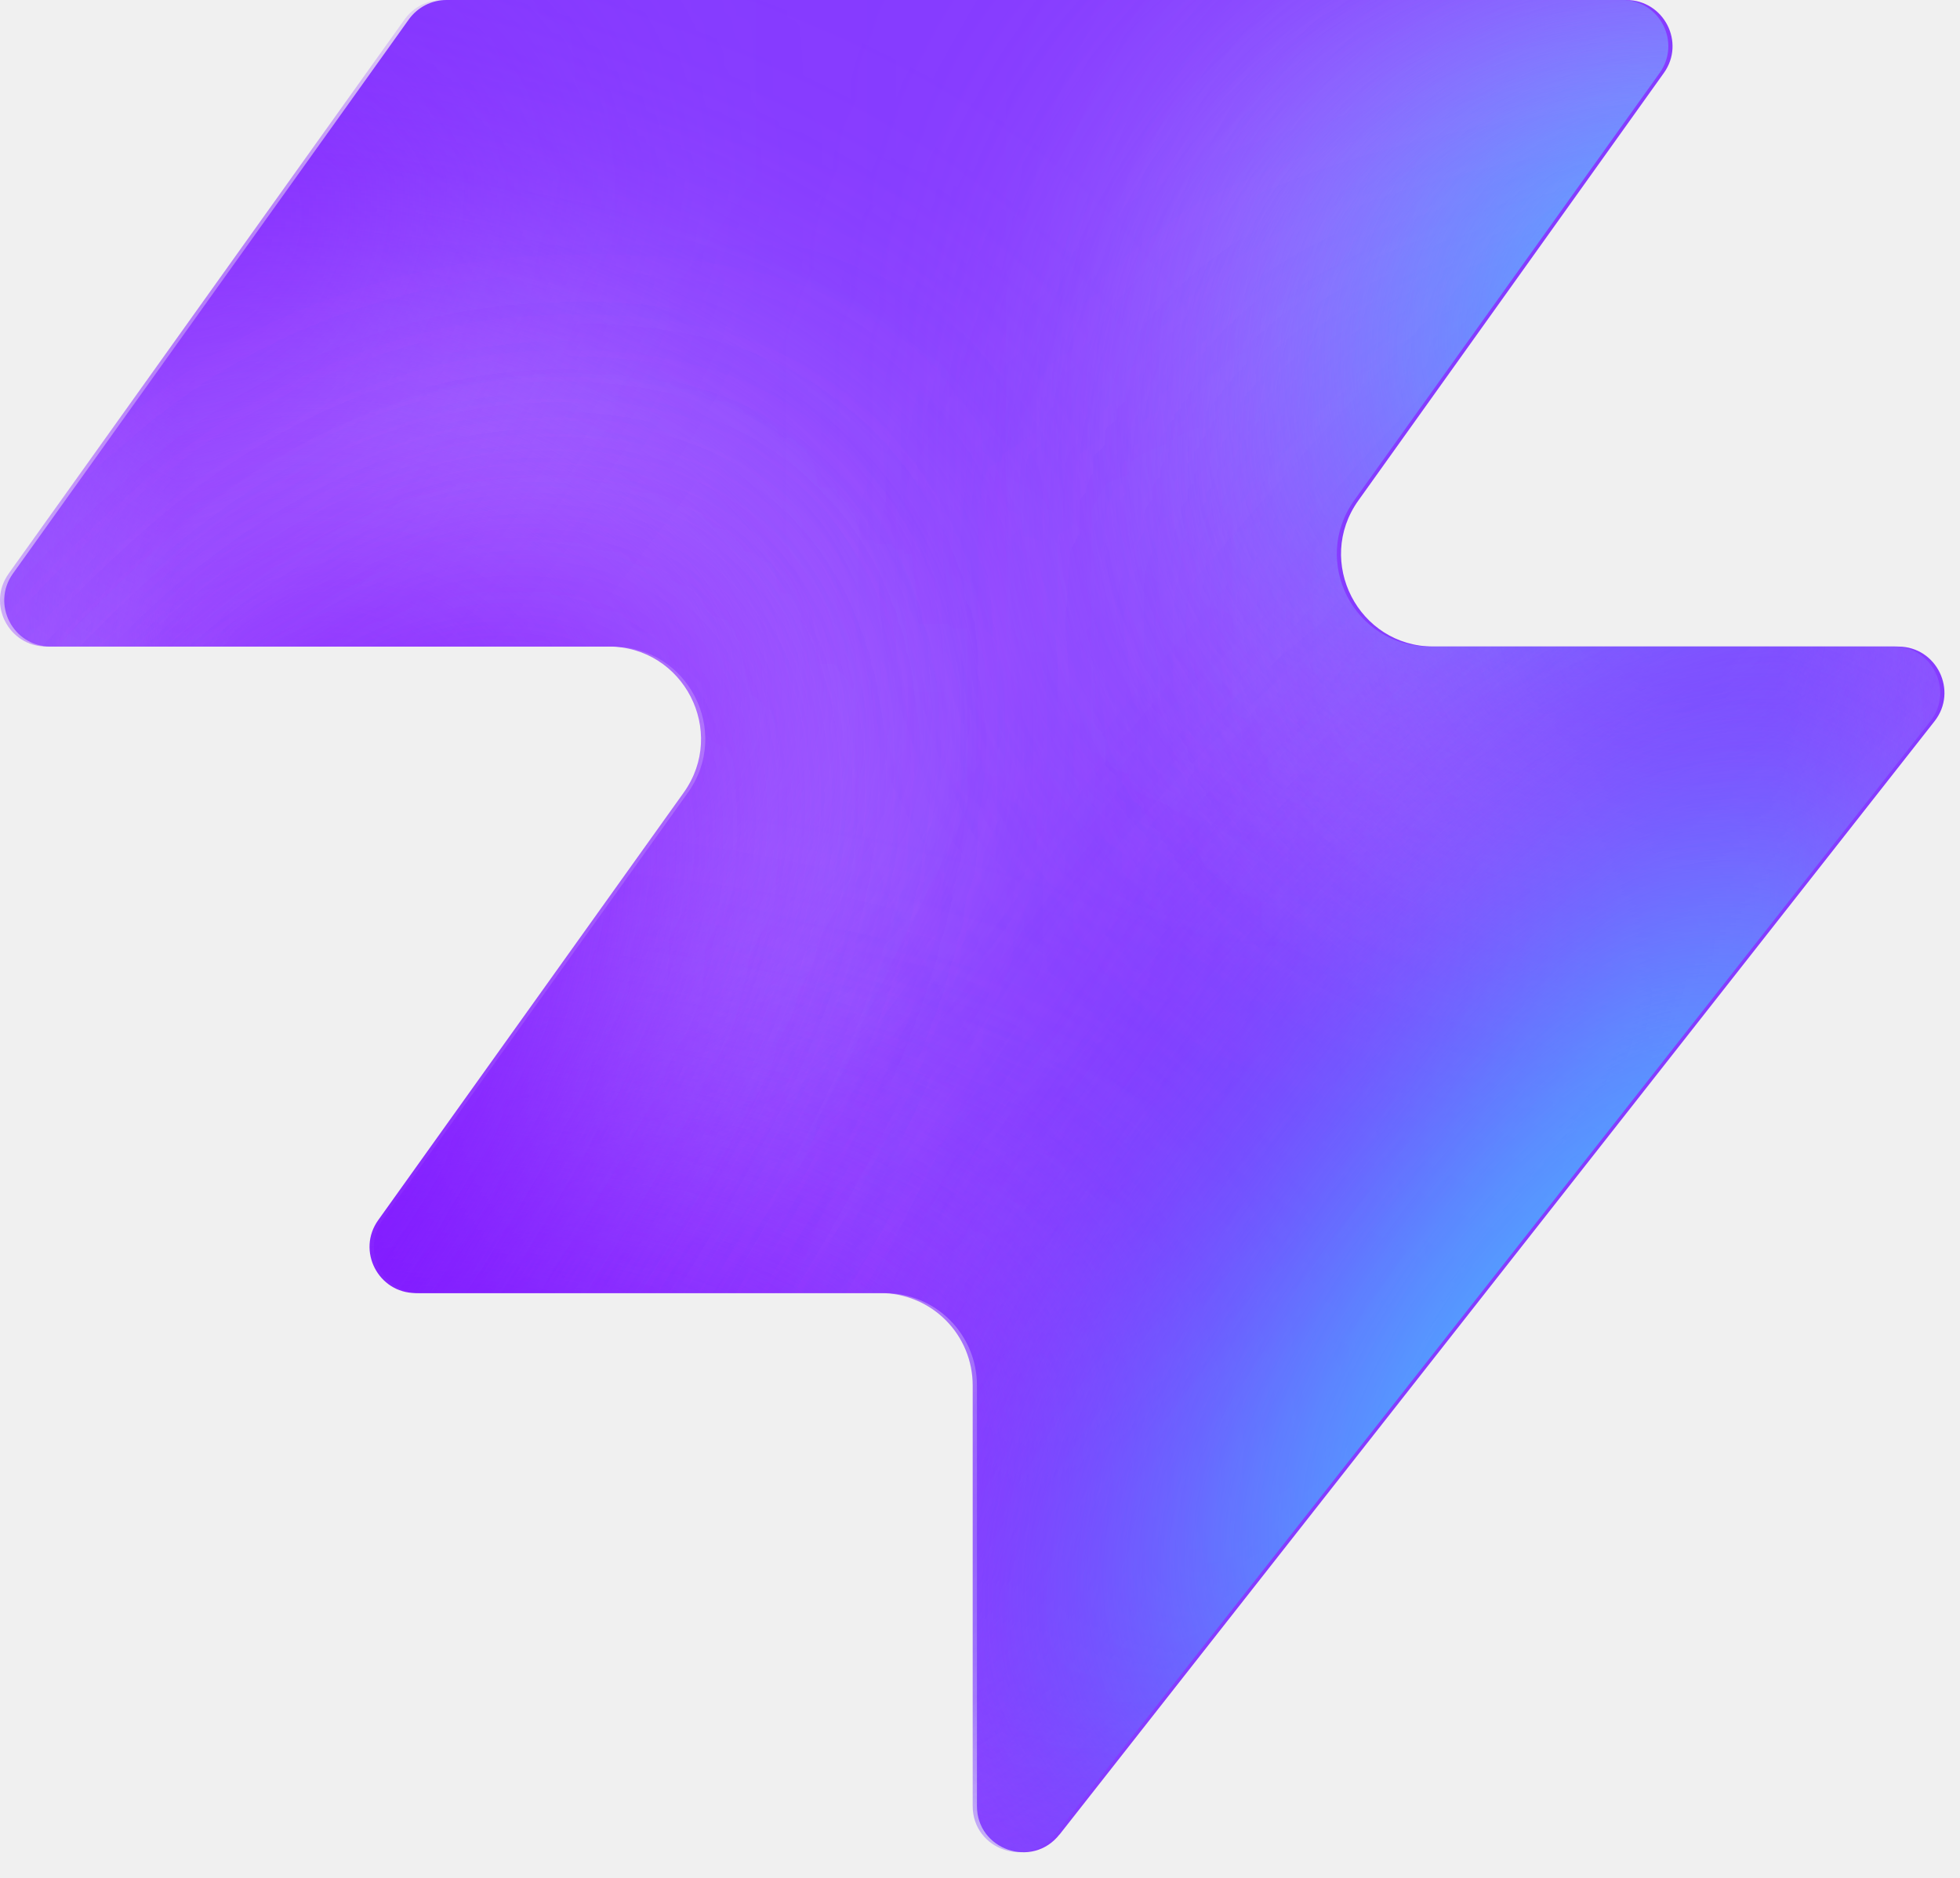
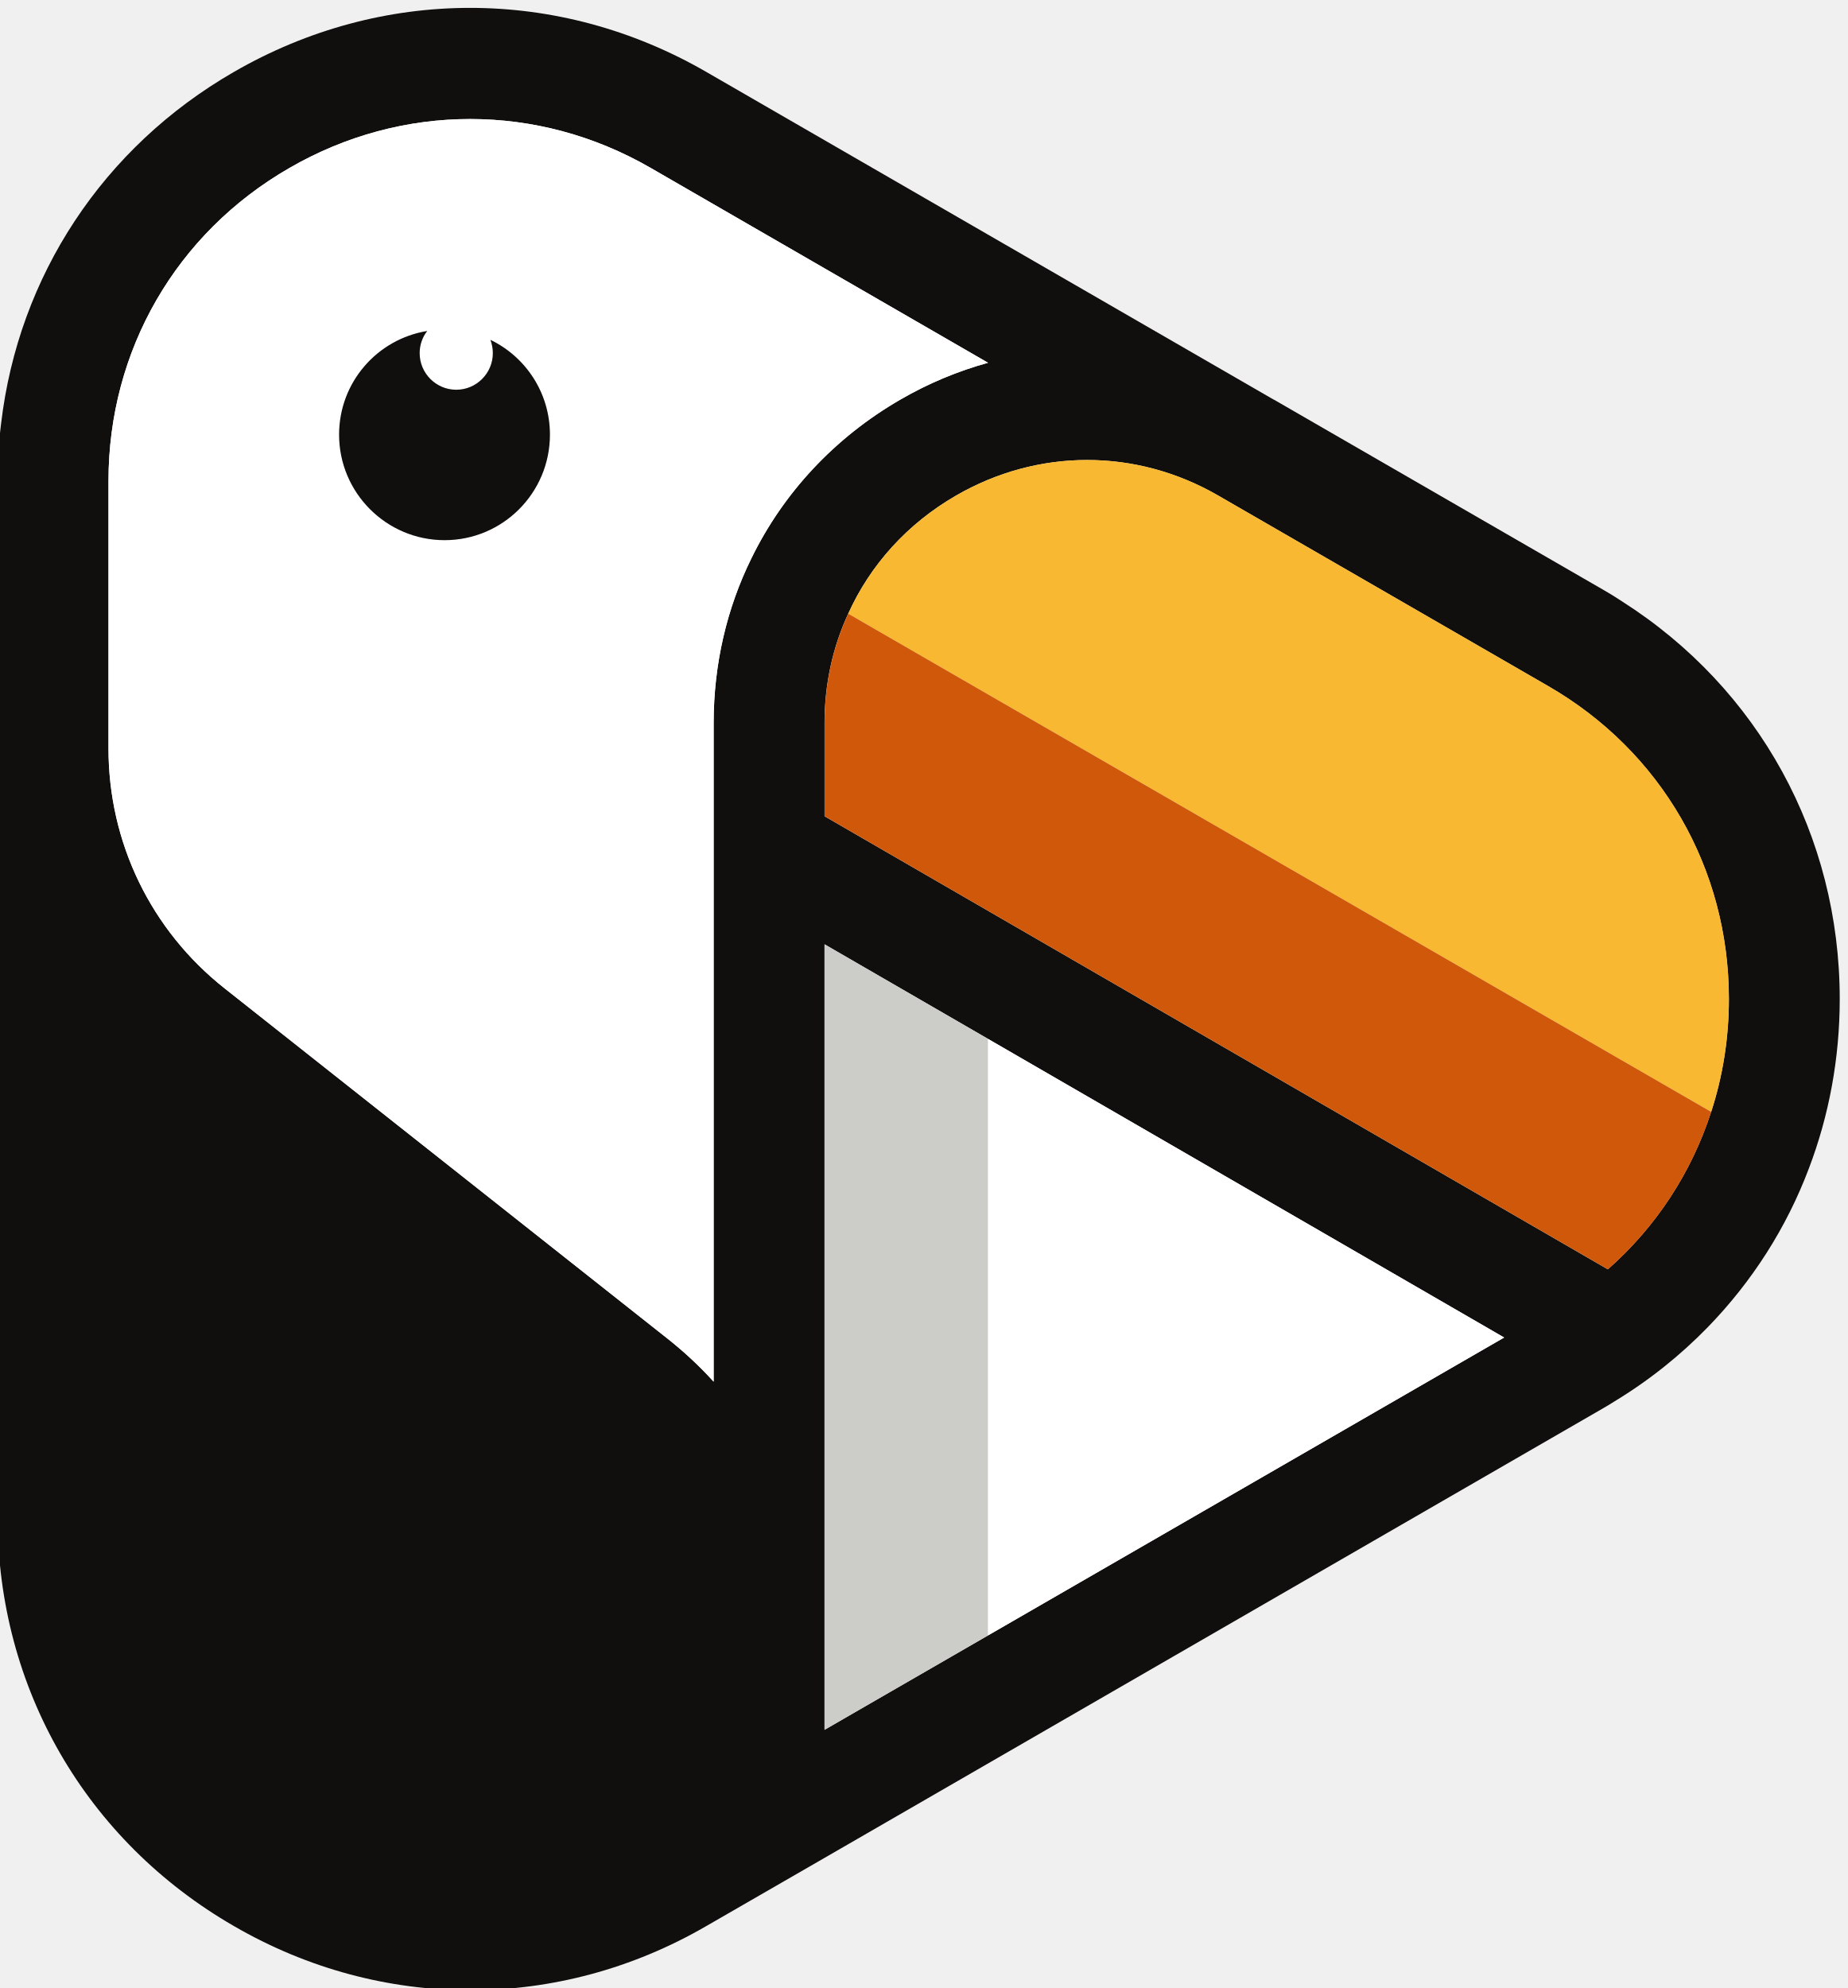
- <svg xmlns="http://www.w3.org/2000/svg" width="48" height="46" fill="none" viewBox="0 0 48 46">
-   <path fill="#863bff" d="M25.946 44.938c-.664.845-2.021.375-2.021-.698V33.937a2.26 2.26 0 0 0-2.262-2.262H10.287c-.92 0-1.456-1.04-.92-1.788l7.48-10.471c1.07-1.497 0-3.578-1.842-3.578H1.237c-.92 0-1.456-1.04-.92-1.788L10.013.474c.214-.297.556-.474.92-.474h28.894c.92 0 1.456 1.04.92 1.788l-7.48 10.471c-1.07 1.498 0 3.579 1.842 3.579h11.377c.943 0 1.473 1.088.89 1.83L25.947 44.94z" style="fill:#863bff;fill:color(display-p3 .525 .23 1);fill-opacity:1" />
-   <mask id="a" width="48" height="46" x="0" y="0" maskUnits="userSpaceOnUse" style="mask-type:alpha">
-     <path fill="#000" d="M25.842 44.938c-.664.844-2.021.375-2.021-.698V33.937a2.26 2.26 0 0 0-2.262-2.262H10.183c-.92 0-1.456-1.04-.92-1.788l7.48-10.471c1.07-1.498 0-3.579-1.842-3.579H1.133c-.92 0-1.456-1.04-.92-1.787L9.91.473c.214-.297.556-.474.92-.474h28.894c.92 0 1.456 1.04.92 1.788l-7.48 10.471c-1.07 1.498 0 3.578 1.842 3.578h11.377c.943 0 1.473 1.088.89 1.832L25.843 44.94z" style="fill:#000;fill-opacity:1" />
-   </mask>
-   <g mask="url(#a)">
-     <g filter="url(#b)">
-       <ellipse cx="5.508" cy="14.704" fill="#ede6ff" rx="5.508" ry="14.704" style="fill:#ede6ff;fill:color(display-p3 .927 .903 1);fill-opacity:1" transform="matrix(.00324 1 1 -.00324 -4.47 31.516)" />
-     </g>
-     <g filter="url(#c)">
-       <ellipse cx="10.399" cy="29.851" fill="#ede6ff" rx="10.399" ry="29.851" style="fill:#ede6ff;fill:color(display-p3 .927 .903 1);fill-opacity:1" transform="matrix(.00324 1 1 -.00324 -39.328 7.883)" />
-     </g>
-     <g filter="url(#d)">
-       <ellipse cx="5.508" cy="30.487" fill="#7e14ff" rx="5.508" ry="30.487" style="fill:#7e14ff;fill:color(display-p3 .492 .077 1);fill-opacity:1" transform="rotate(89.814 -25.913 -14.639)scale(1 -1)" />
-     </g>
-     <g filter="url(#e)">
-       <ellipse cx="5.508" cy="30.599" fill="#7e14ff" rx="5.508" ry="30.599" style="fill:#7e14ff;fill:color(display-p3 .492 .077 1);fill-opacity:1" transform="rotate(89.814 -32.644 -3.334)scale(1 -1)" />
-     </g>
-     <g filter="url(#f)">
-       <ellipse cx="5.508" cy="30.599" fill="#7e14ff" rx="5.508" ry="30.599" style="fill:#7e14ff;fill:color(display-p3 .492 .077 1);fill-opacity:1" transform="matrix(.00324 1 1 -.00324 -34.34 30.47)" />
-     </g>
-     <g filter="url(#g)">
-       <ellipse cx="14.072" cy="22.078" fill="#ede6ff" rx="14.072" ry="22.078" style="fill:#ede6ff;fill:color(display-p3 .927 .903 1);fill-opacity:1" transform="rotate(93.35 24.506 48.493)scale(-1 1)" />
-     </g>
-     <g filter="url(#h)">
-       <ellipse cx="3.47" cy="21.501" fill="#7e14ff" rx="3.47" ry="21.501" style="fill:#7e14ff;fill:color(display-p3 .492 .077 1);fill-opacity:1" transform="rotate(89.009 28.708 47.59)scale(-1 1)" />
-     </g>
-     <g filter="url(#i)">
-       <ellipse cx="3.47" cy="21.501" fill="#7e14ff" rx="3.47" ry="21.501" style="fill:#7e14ff;fill:color(display-p3 .492 .077 1);fill-opacity:1" transform="rotate(89.009 28.708 47.59)scale(-1 1)" />
-     </g>
-     <g filter="url(#j)">
-       <ellipse cx=".387" cy="8.972" fill="#7e14ff" rx="4.407" ry="29.108" style="fill:#7e14ff;fill:color(display-p3 .492 .077 1);fill-opacity:1" transform="rotate(39.51 .387 8.972)" />
-     </g>
-     <g filter="url(#k)">
-       <ellipse cx="47.523" cy="-6.092" fill="#7e14ff" rx="4.407" ry="29.108" style="fill:#7e14ff;fill:color(display-p3 .492 .077 1);fill-opacity:1" transform="rotate(37.892 47.523 -6.092)" />
-     </g>
-     <g filter="url(#l)">
-       <ellipse cx="41.412" cy="6.333" fill="#47bfff" rx="5.971" ry="9.665" style="fill:#47bfff;fill:color(display-p3 .28 .748 1);fill-opacity:1" transform="rotate(37.892 41.412 6.333)" />
-     </g>
-     <g filter="url(#m)">
-       <ellipse cx="-1.879" cy="38.332" fill="#7e14ff" rx="4.407" ry="29.108" style="fill:#7e14ff;fill:color(display-p3 .492 .077 1);fill-opacity:1" transform="rotate(37.892 -1.88 38.332)" />
-     </g>
-     <g filter="url(#n)">
-       <ellipse cx="-1.879" cy="38.332" fill="#7e14ff" rx="4.407" ry="29.108" style="fill:#7e14ff;fill:color(display-p3 .492 .077 1);fill-opacity:1" transform="rotate(37.892 -1.88 38.332)" />
-     </g>
-     <g filter="url(#o)">
-       <ellipse cx="35.651" cy="29.907" fill="#7e14ff" rx="4.407" ry="29.108" style="fill:#7e14ff;fill:color(display-p3 .492 .077 1);fill-opacity:1" transform="rotate(37.892 35.651 29.907)" />
-     </g>
-     <g filter="url(#p)">
-       <ellipse cx="38.418" cy="32.4" fill="#47bfff" rx="5.971" ry="15.297" style="fill:#47bfff;fill:color(display-p3 .28 .748 1);fill-opacity:1" transform="rotate(37.892 38.418 32.4)" />
-     </g>
-   </g>
-   <defs>
-     <filter id="b" width="60.045" height="41.654" x="-19.77" y="16.149" color-interpolation-filters="sRGB" filterUnits="userSpaceOnUse">
-       <feFlood flood-opacity="0" result="BackgroundImageFix" />
-       <feBlend in="SourceGraphic" in2="BackgroundImageFix" result="shape" />
-       <feGaussianBlur result="effect1_foregroundBlur_2002_17158" stdDeviation="7.659" />
-     </filter>
-     <filter id="c" width="90.34" height="51.437" x="-54.613" y="-7.533" color-interpolation-filters="sRGB" filterUnits="userSpaceOnUse">
-       <feFlood flood-opacity="0" result="BackgroundImageFix" />
-       <feBlend in="SourceGraphic" in2="BackgroundImageFix" result="shape" />
-       <feGaussianBlur result="effect1_foregroundBlur_2002_17158" stdDeviation="7.659" />
-     </filter>
-     <filter id="d" width="79.355" height="29.4" x="-49.64" y="2.03" color-interpolation-filters="sRGB" filterUnits="userSpaceOnUse">
-       <feFlood flood-opacity="0" result="BackgroundImageFix" />
-       <feBlend in="SourceGraphic" in2="BackgroundImageFix" result="shape" />
-       <feGaussianBlur result="effect1_foregroundBlur_2002_17158" stdDeviation="4.596" />
-     </filter>
-     <filter id="e" width="79.579" height="29.4" x="-45.045" y="20.029" color-interpolation-filters="sRGB" filterUnits="userSpaceOnUse">
-       <feFlood flood-opacity="0" result="BackgroundImageFix" />
-       <feBlend in="SourceGraphic" in2="BackgroundImageFix" result="shape" />
-       <feGaussianBlur result="effect1_foregroundBlur_2002_17158" stdDeviation="4.596" />
-     </filter>
-     <filter id="f" width="79.579" height="29.4" x="-43.513" y="21.178" color-interpolation-filters="sRGB" filterUnits="userSpaceOnUse">
-       <feFlood flood-opacity="0" result="BackgroundImageFix" />
-       <feBlend in="SourceGraphic" in2="BackgroundImageFix" result="shape" />
-       <feGaussianBlur result="effect1_foregroundBlur_2002_17158" stdDeviation="4.596" />
-     </filter>
-     <filter id="g" width="74.749" height="58.852" x="15.756" y="-17.901" color-interpolation-filters="sRGB" filterUnits="userSpaceOnUse">
-       <feFlood flood-opacity="0" result="BackgroundImageFix" />
-       <feBlend in="SourceGraphic" in2="BackgroundImageFix" result="shape" />
-       <feGaussianBlur result="effect1_foregroundBlur_2002_17158" stdDeviation="7.659" />
-     </filter>
-     <filter id="h" width="61.377" height="25.362" x="23.548" y="2.284" color-interpolation-filters="sRGB" filterUnits="userSpaceOnUse">
-       <feFlood flood-opacity="0" result="BackgroundImageFix" />
-       <feBlend in="SourceGraphic" in2="BackgroundImageFix" result="shape" />
-       <feGaussianBlur result="effect1_foregroundBlur_2002_17158" stdDeviation="4.596" />
-     </filter>
-     <filter id="i" width="61.377" height="25.362" x="23.548" y="2.284" color-interpolation-filters="sRGB" filterUnits="userSpaceOnUse">
-       <feFlood flood-opacity="0" result="BackgroundImageFix" />
-       <feBlend in="SourceGraphic" in2="BackgroundImageFix" result="shape" />
-       <feGaussianBlur result="effect1_foregroundBlur_2002_17158" stdDeviation="4.596" />
-     </filter>
-     <filter id="j" width="56.045" height="63.649" x="-27.636" y="-22.853" color-interpolation-filters="sRGB" filterUnits="userSpaceOnUse">
-       <feFlood flood-opacity="0" result="BackgroundImageFix" />
-       <feBlend in="SourceGraphic" in2="BackgroundImageFix" result="shape" />
-       <feGaussianBlur result="effect1_foregroundBlur_2002_17158" stdDeviation="4.596" />
-     </filter>
-     <filter id="k" width="54.814" height="64.646" x="20.116" y="-38.415" color-interpolation-filters="sRGB" filterUnits="userSpaceOnUse">
-       <feFlood flood-opacity="0" result="BackgroundImageFix" />
-       <feBlend in="SourceGraphic" in2="BackgroundImageFix" result="shape" />
-       <feGaussianBlur result="effect1_foregroundBlur_2002_17158" stdDeviation="4.596" />
-     </filter>
-     <filter id="l" width="33.541" height="35.313" x="24.641" y="-11.323" color-interpolation-filters="sRGB" filterUnits="userSpaceOnUse">
-       <feFlood flood-opacity="0" result="BackgroundImageFix" />
-       <feBlend in="SourceGraphic" in2="BackgroundImageFix" result="shape" />
-       <feGaussianBlur result="effect1_foregroundBlur_2002_17158" stdDeviation="4.596" />
-     </filter>
-     <filter id="m" width="54.814" height="64.646" x="-29.286" y="6.009" color-interpolation-filters="sRGB" filterUnits="userSpaceOnUse">
-       <feFlood flood-opacity="0" result="BackgroundImageFix" />
-       <feBlend in="SourceGraphic" in2="BackgroundImageFix" result="shape" />
-       <feGaussianBlur result="effect1_foregroundBlur_2002_17158" stdDeviation="4.596" />
-     </filter>
-     <filter id="n" width="54.814" height="64.646" x="-29.286" y="6.009" color-interpolation-filters="sRGB" filterUnits="userSpaceOnUse">
-       <feFlood flood-opacity="0" result="BackgroundImageFix" />
-       <feBlend in="SourceGraphic" in2="BackgroundImageFix" result="shape" />
-       <feGaussianBlur result="effect1_foregroundBlur_2002_17158" stdDeviation="4.596" />
-     </filter>
-     <filter id="o" width="54.814" height="64.646" x="8.244" y="-2.416" color-interpolation-filters="sRGB" filterUnits="userSpaceOnUse">
-       <feFlood flood-opacity="0" result="BackgroundImageFix" />
-       <feBlend in="SourceGraphic" in2="BackgroundImageFix" result="shape" />
-       <feGaussianBlur result="effect1_foregroundBlur_2002_17158" stdDeviation="4.596" />
-     </filter>
-     <filter id="p" width="39.409" height="43.623" x="18.713" y="10.588" color-interpolation-filters="sRGB" filterUnits="userSpaceOnUse">
-       <feFlood flood-opacity="0" result="BackgroundImageFix" />
-       <feBlend in="SourceGraphic" in2="BackgroundImageFix" result="shape" />
-       <feGaussianBlur result="effect1_foregroundBlur_2002_17158" stdDeviation="4.596" />
-     </filter>
-   </defs>
+ <svg xmlns="http://www.w3.org/2000/svg" width="31.878" height="34.303" viewBox="0 0 8.434 9.076" xml:space="preserve">
+   <path d="M7878.04 5047.09c-61.25-189.53-171.62-358.84-323.01-492.31L5105.6 5971.62v291.81c0 120.76 25.42 236.91 73.96 341.49 68.76 152.55 184.91 281.41 336.88 369.24 256.55 148.51 563.96 148.51 820.51 0l1030.86-595.17c354.21-203.97 565.7-570.31 565.7-978.84 0-122.5-19.07-241.54-55.47-353.06zM5105.6 3114.82v2456.36l2125.26-1229.63zm-228.25 3664.03c-77.42-156.59-118.45-332.25-118.45-515.42V4203.46c-44.5 49.11-94.19 95.34-147.93 137.52l-1381.01 1092.1c-231.14 182.59-363.46 456.49-363.46 750.61v836.11c0 408.53 211.48 774.88 565.7 978.86 176.81 102.27 370.96 153.12 565.11 153.12 194.16 0 388.31-50.85 565.12-153.12l1054.54-609.04c-94.18-26-186.05-64.14-273.88-114.99-206.87-119.61-366.35-292.38-465.74-495.78zm2722.75-135.79c-19.07 12.72-38.72 24.85-58.94 36.41L6510.3 7274.63h-.57l-1773.94 1024.5c-462.27 266.96-1014.68 266.96-1476.95 0-410.26-236.34-673.75-639.09-728.06-1099.04-7.52-58.94-10.98-119.03-10.98-180.29V3780.48c0-534.49 276.2-1012.36 739.04-1279.32 231.14-134.05 484.81-200.51 738.47-200.51 253.67 0 507.34 66.46 738.48 200.51l23.11 13.29 346.7 199.93 2435.56 1406.44c12.13 6.94 23.68 13.88 35.25 21.39 108.63 65.87 205.7 143.87 291.23 231.71 138.67 142.72 246.15 310.87 316.07 496.35 62.98 165.27 96.5 344.39 96.5 529.88 0 510.8-253.1 970.75-680.11 1242.91" style="fill:#100f0d;fill-opacity:1;fill-rule:nonzero;stroke:none" transform="matrix(.00146 0 0 -.00146 -3.69 12.445)" />
+   <path d="M5616.97 5275.33V3410.09l-511.37-295.27v2456.36l511.37-295.85" style="fill:#ccccc9;fill-opacity:1;fill-rule:nonzero;stroke:none" transform="matrix(.00146 0 0 -.00146 -3.69 12.445)" />
+   <path d="m7230.86 4341.55-1613.89-931.46v1865.24zM3917.57 6834.9c-182.01 0-329.94 147.93-329.94 329.94 0 163.53 119.04 298.74 275.63 324.17-15.03-19.07-23.69-43.34-23.69-69.34 0-62.99 51.42-114.42 114.4-114.42 62.99 0 114.42 51.43 114.42 114.42 0 15.02-2.89 28.89-7.51 41.6 110.36-53.15 186.06-165.84 186.06-296.43 0-182.01-147.35-329.94-329.37-329.94zm644.86 1163.76c-176.81 102.27-370.96 153.12-565.12 153.12-194.15 0-388.3-50.85-565.11-153.12-354.22-203.98-565.7-570.33-565.7-978.86v-836.11c0-294.12 132.32-568.02 363.46-750.61l1381.01-1092.1c53.74-42.18 103.43-88.41 147.93-137.52v2059.97c0 183.17 41.03 358.83 118.45 515.42 99.39 203.4 258.87 376.17 465.74 495.78 87.83 50.85 179.7 88.99 273.88 114.99l-1054.54 609.04" style="fill:#fff;fill-opacity:1;fill-rule:nonzero;stroke:none" transform="matrix(.00146 0 0 -.00146 -3.69 12.445)" />
+   <path d="M7933.75 5400.15c0-122.5-19.07-241.54-55.47-353.06L5179.8 6604.92c68.76 152.55 184.91 281.41 336.88 369.24 256.55 148.51 563.96 148.51 820.52 0l1030.86-595.17c354.21-203.97 565.69-570.31 565.69-978.84" style="fill:#f8b831;fill-opacity:1;fill-rule:nonzero;stroke:none" transform="matrix(.00146 0 0 -.00146 -3.69 12.445)" />
+   <path d="M4246.94 7164.84c0-182.01-147.35-329.94-329.37-329.94-182.01 0-329.94 147.93-329.94 329.94 0 163.53 119.04 298.74 275.63 324.17-15.03-19.07-23.69-43.34-23.69-69.34 0-62.99 51.42-114.42 114.4-114.42 62.99 0 114.42 51.43 114.42 114.42 0 15.02-2.89 28.89-7.51 41.6 110.36-53.15 186.06-165.84 186.06-296.43" style="fill:#100f0d;fill-opacity:1;fill-rule:nonzero;stroke:none" transform="matrix(.00146 0 0 -.00146 -3.69 12.445)" />
+   <path d="M7878.28 5047.09c-61.25-189.53-171.62-358.84-323.01-492.31L5105.84 5971.62v291.81c0 120.76 25.42 236.91 73.96 341.49l2698.48-1557.83" style="fill:#d0580a;fill-opacity:1;fill-rule:nonzero;stroke:none" transform="matrix(.00146 0 0 -.00146 -3.69 12.445)" />
</svg>
